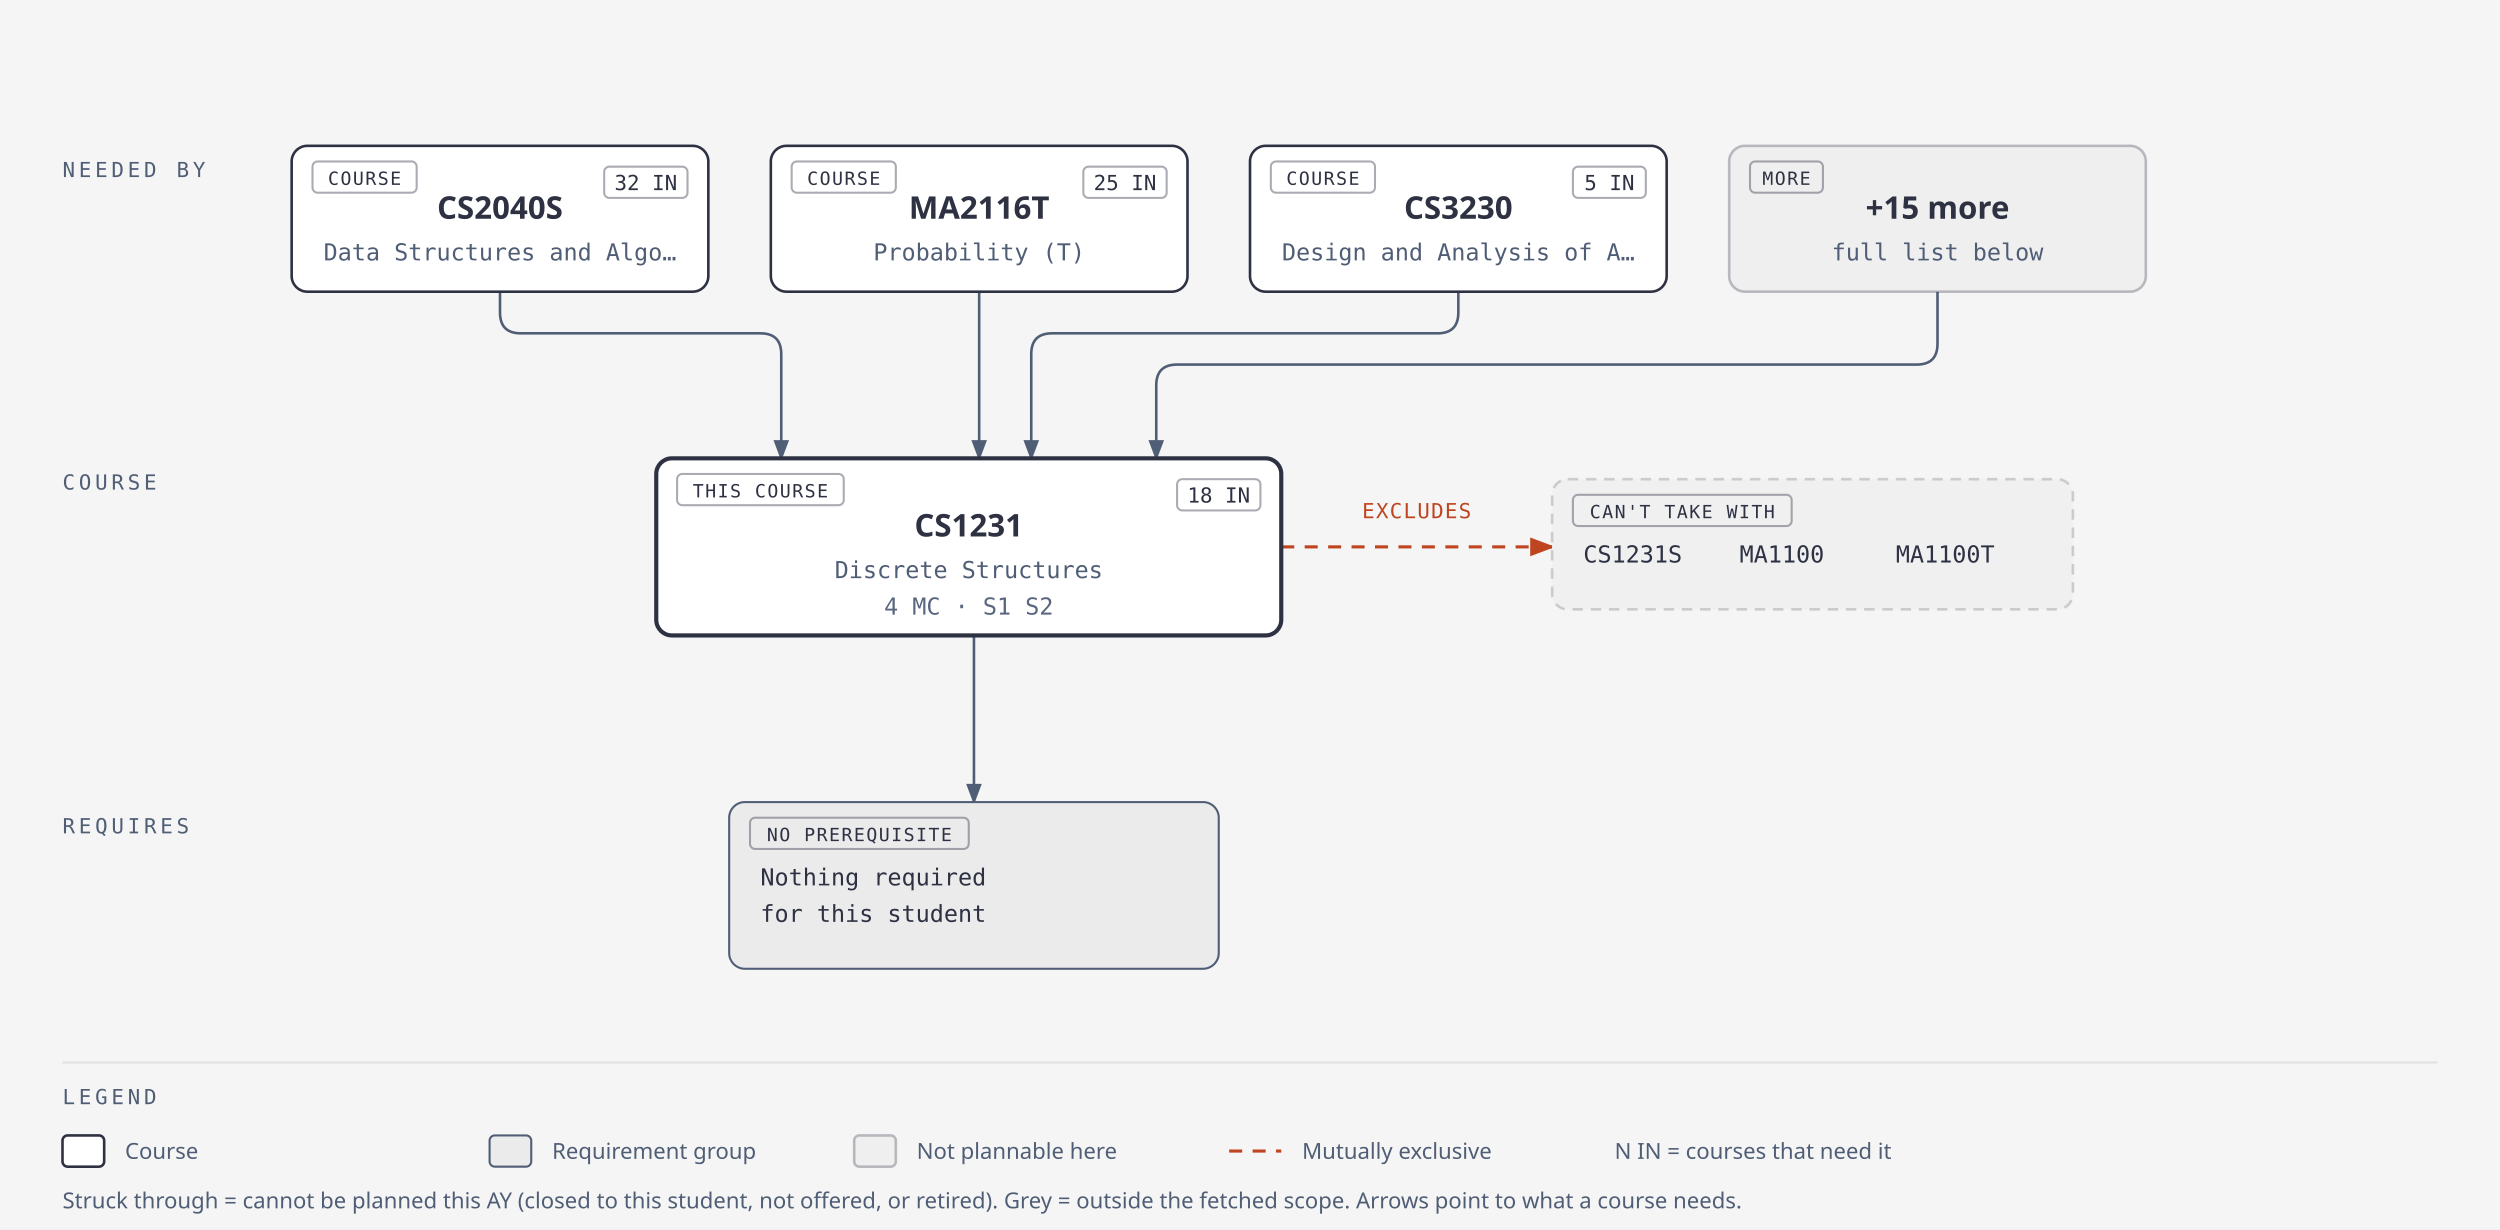
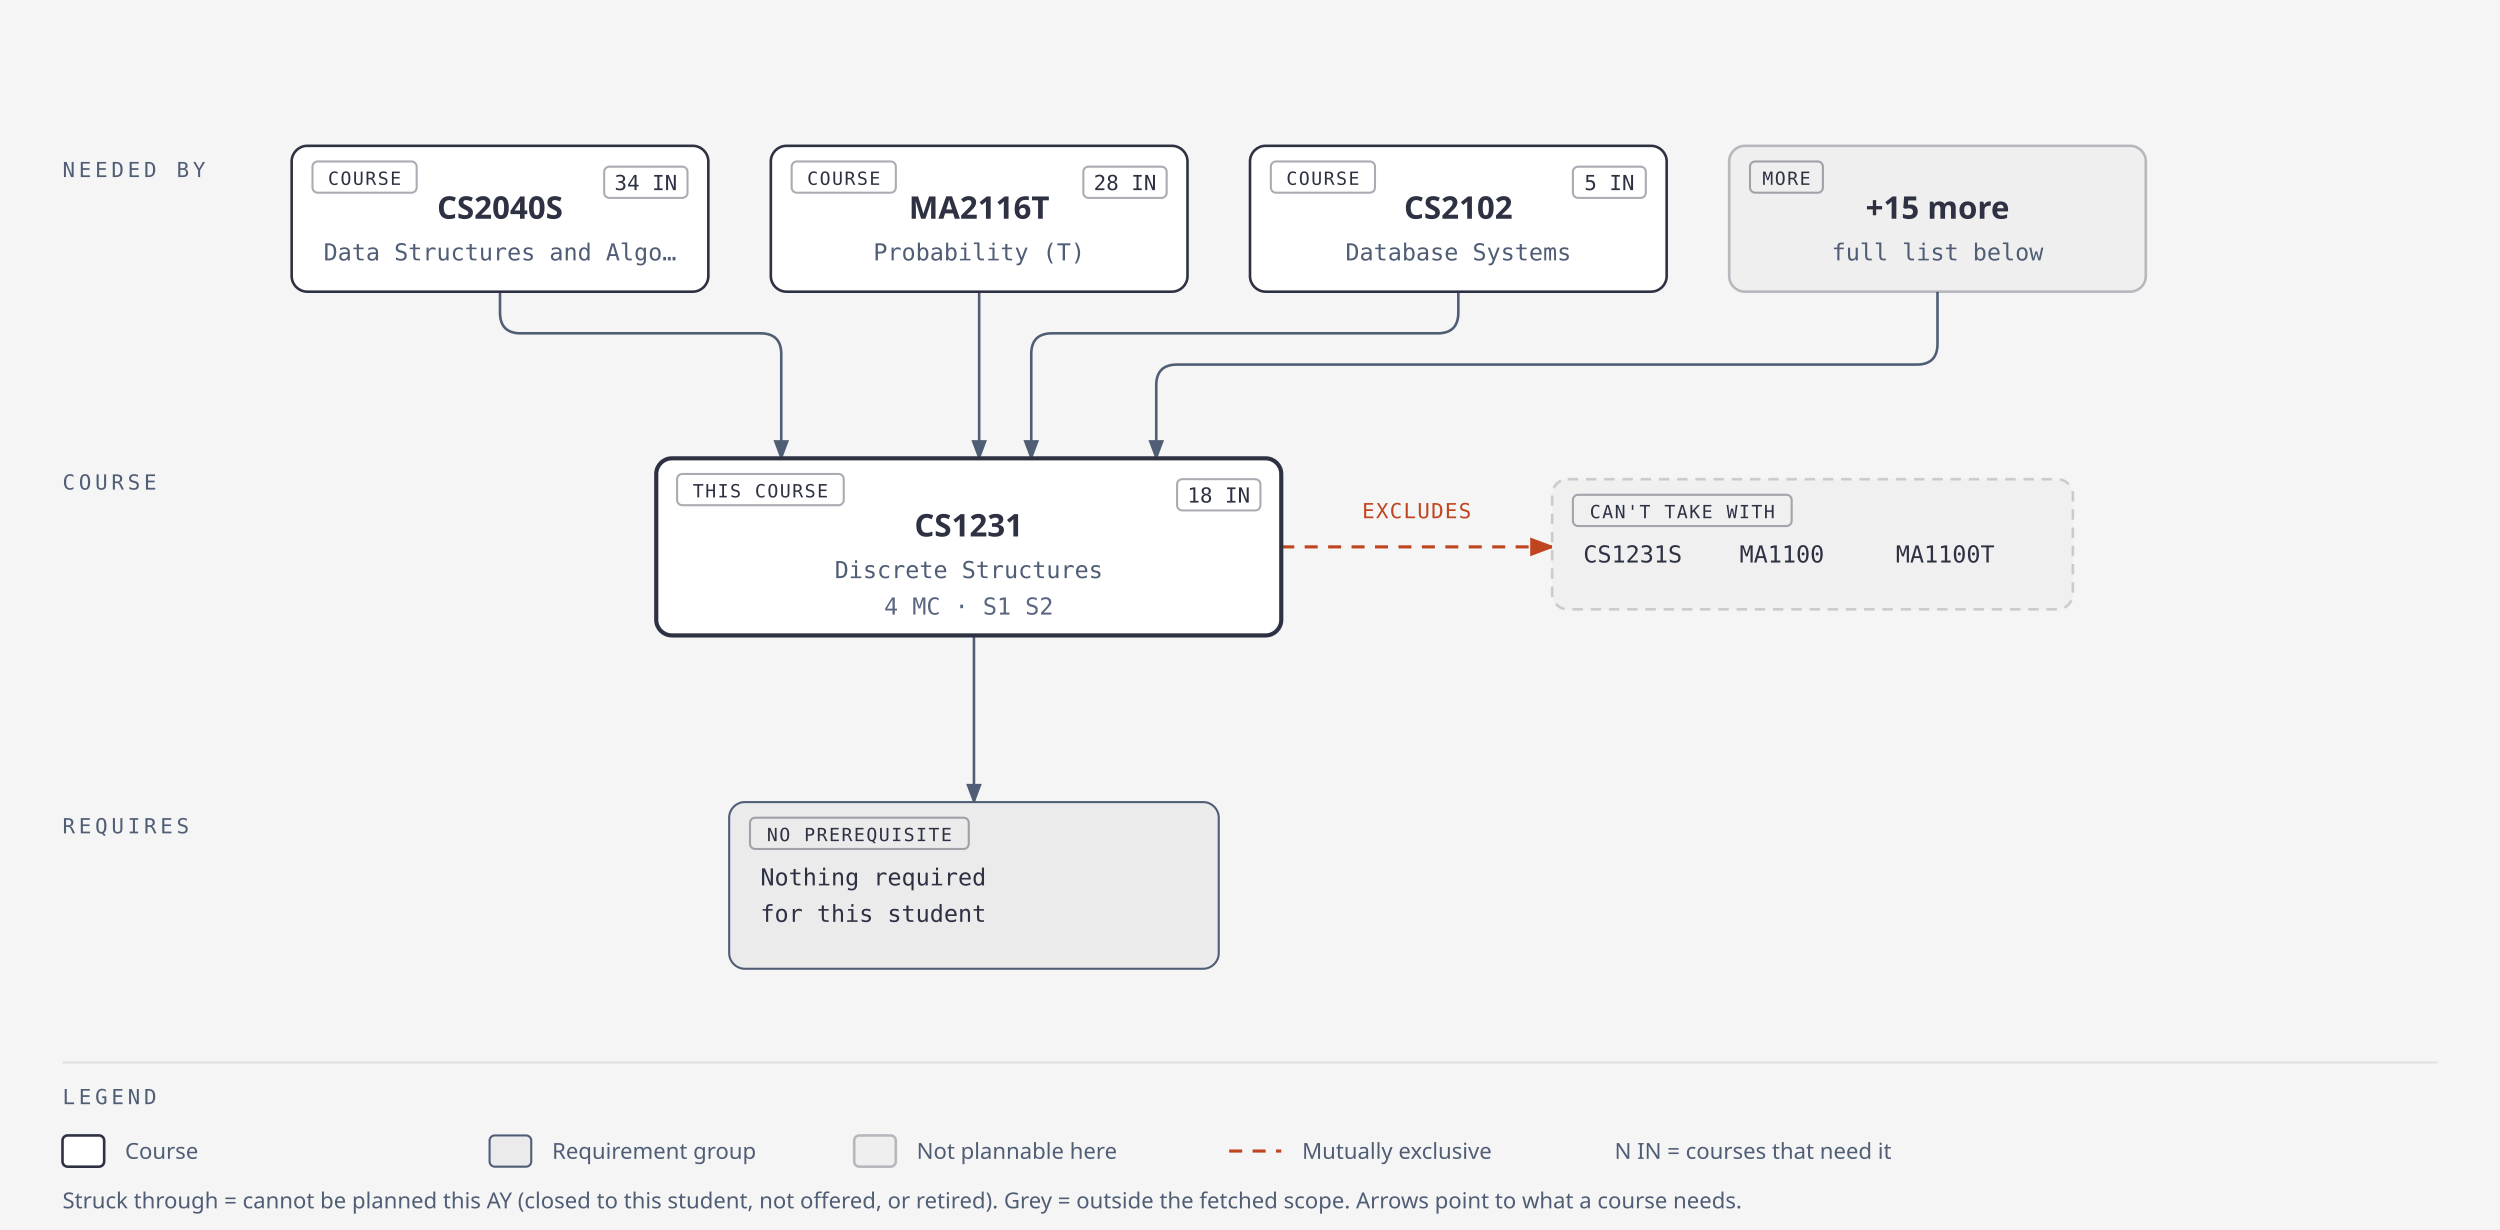
<svg xmlns="http://www.w3.org/2000/svg" width="960" height="472" viewBox="0 0 960 472" role="img" aria-labelledby="cs1231-title cs1231-desc">
  <defs>
    <marker id="arrow" markerWidth="8" markerHeight="6" refX="7" refY="3" orient="auto">
      <polygon points="0 0, 8 3, 0 6" fill="#4f5d75" />
    </marker>
    <marker id="arrow-accent" markerWidth="8" markerHeight="6" refX="7" refY="3" orient="auto">
      <polygon points="0 0, 8 3, 0 6" fill="#bf4520" />
    </marker>
  </defs>
  <rect width="100%" height="100%" fill="#f5f5f5" />
  <text x="24" y="68" fill="#4f5d75" font-size="8" font-family="'Geist Mono', ui-monospace, monospace" letter-spacing="0.18em">NEEDED BY</text>
  <text x="24" y="188" fill="#4f5d75" font-size="8" font-family="'Geist Mono', ui-monospace, monospace" letter-spacing="0.18em">COURSE</text>
  <text x="24" y="320" fill="#4f5d75" font-size="8" font-family="'Geist Mono', ui-monospace, monospace" letter-spacing="0.18em">REQUIRES</text>
  <path d="M 192,112 V 120 Q 192,128 200,128 H 292 Q 300,128 300,136 V 176" fill="none" stroke="#4f5d75" stroke-width="1" marker-end="url(#arrow)" />
  <path d="M 376,112 V 176" fill="none" stroke="#4f5d75" stroke-width="1" marker-end="url(#arrow)" />
  <path d="M 560,112 V 120 Q 560,128 552,128 H 404 Q 396,128 396,136 V 176" fill="none" stroke="#4f5d75" stroke-width="1" marker-end="url(#arrow)" />
  <path d="M 744,112 V 132 Q 744,140 736,140 H 452 Q 444,140 444,148 V 176" fill="none" stroke="#4f5d75" stroke-width="1" marker-end="url(#arrow)" />
  <path d="M 374,244 V 308" fill="none" stroke="#4f5d75" stroke-width="1" marker-end="url(#arrow)" />
  <line x1="492" y1="210" x2="596" y2="210" stroke="#bf4520" stroke-width="1.2" stroke-dasharray="5,4" marker-end="url(#arrow-accent)" />
  <rect x="518" y="190" width="52" height="12" rx="2" fill="#f5f5f5" />
  <text x="544" y="199" fill="#bf4520" font-size="8" font-family="'Geist Mono', ui-monospace, monospace" text-anchor="middle" letter-spacing="0.06em">EXCLUDES</text>
  <rect x="112" y="56" width="160" height="56" rx="6" fill="#f5f5f5" />
  <rect x="112" y="56" width="160" height="56" rx="6" fill="#ffffff" stroke="#2d3142" stroke-width="1" />
  <rect x="120" y="62" width="40" height="12" rx="2" fill="transparent" stroke="rgba(45,49,66,0.40)" stroke-width="0.8" />
  <text x="140" y="71" fill="#2d3142" font-size="7" font-family="'Geist Mono', ui-monospace, monospace" text-anchor="middle" letter-spacing="0.08em">COURSE</text>
  <rect x="232" y="64" width="32" height="12" rx="2" fill="transparent" stroke="rgba(45,49,66,0.40)" stroke-width="0.8" />
-   <text x="248" y="73" fill="#2d3142" font-size="8" font-family="'Geist Mono', ui-monospace, monospace" text-anchor="middle">32 IN</text>
+   <text x="248" y="73" fill="#2d3142" font-size="8" font-family="'Geist Mono', ui-monospace, monospace" text-anchor="middle">34 IN</text>
  <text x="192" y="84" fill="#2d3142" font-size="12" font-weight="600" font-family="'Geist', system-ui, sans-serif" text-anchor="middle">CS2040S</text>
  <text x="192" y="100" fill="#4f5d75" font-size="9" font-family="'Geist Mono', ui-monospace, monospace" text-anchor="middle">Data Structures and Algo…</text>
  <rect x="296" y="56" width="160" height="56" rx="6" fill="#f5f5f5" />
  <rect x="296" y="56" width="160" height="56" rx="6" fill="#ffffff" stroke="#2d3142" stroke-width="1" />
  <rect x="304" y="62" width="40" height="12" rx="2" fill="transparent" stroke="rgba(45,49,66,0.40)" stroke-width="0.8" />
  <text x="324" y="71" fill="#2d3142" font-size="7" font-family="'Geist Mono', ui-monospace, monospace" text-anchor="middle" letter-spacing="0.08em">COURSE</text>
  <rect x="416" y="64" width="32" height="12" rx="2" fill="transparent" stroke="rgba(45,49,66,0.40)" stroke-width="0.8" />
-   <text x="432" y="73" fill="#2d3142" font-size="8" font-family="'Geist Mono', ui-monospace, monospace" text-anchor="middle">25 IN</text>
+   <text x="432" y="73" fill="#2d3142" font-size="8" font-family="'Geist Mono', ui-monospace, monospace" text-anchor="middle">28 IN</text>
  <text x="376" y="84" fill="#2d3142" font-size="12" font-weight="600" font-family="'Geist', system-ui, sans-serif" text-anchor="middle">MA2116T</text>
  <text x="376" y="100" fill="#4f5d75" font-size="9" font-family="'Geist Mono', ui-monospace, monospace" text-anchor="middle">Probability (T)</text>
  <rect x="480" y="56" width="160" height="56" rx="6" fill="#f5f5f5" />
  <rect x="480" y="56" width="160" height="56" rx="6" fill="#ffffff" stroke="#2d3142" stroke-width="1" />
  <rect x="488" y="62" width="40" height="12" rx="2" fill="transparent" stroke="rgba(45,49,66,0.40)" stroke-width="0.8" />
  <text x="508" y="71" fill="#2d3142" font-size="7" font-family="'Geist Mono', ui-monospace, monospace" text-anchor="middle" letter-spacing="0.08em">COURSE</text>
  <rect x="604" y="64" width="28" height="12" rx="2" fill="transparent" stroke="rgba(45,49,66,0.40)" stroke-width="0.8" />
  <text x="618" y="73" fill="#2d3142" font-size="8" font-family="'Geist Mono', ui-monospace, monospace" text-anchor="middle">5 IN</text>
-   <text x="560" y="84" fill="#2d3142" font-size="12" font-weight="600" font-family="'Geist', system-ui, sans-serif" text-anchor="middle">CS3230</text>
-   <text x="560" y="100" fill="#4f5d75" font-size="9" font-family="'Geist Mono', ui-monospace, monospace" text-anchor="middle">Design and Analysis of A…</text>
+   <text x="560" y="84" fill="#2d3142" font-size="12" font-weight="600" font-family="'Geist', system-ui, sans-serif" text-anchor="middle">CS2102</text>
+   <text x="560" y="100" fill="#4f5d75" font-size="9" font-family="'Geist Mono', ui-monospace, monospace" text-anchor="middle">Database Systems</text>
  <rect x="664" y="56" width="160" height="56" rx="6" fill="#f5f5f5" />
  <rect x="664" y="56" width="160" height="56" rx="6" fill="rgba(45,49,66,0.03)" stroke="rgba(45,49,66,0.30)" stroke-width="1" />
  <rect x="672" y="62" width="28" height="12" rx="2" fill="transparent" stroke="rgba(45,49,66,0.40)" stroke-width="0.8" />
  <text x="686" y="71" fill="#2d3142" font-size="7" font-family="'Geist Mono', ui-monospace, monospace" text-anchor="middle" letter-spacing="0.08em">MORE</text>
  <text x="744" y="84" fill="#2d3142" font-size="12" font-weight="600" font-family="'Geist', system-ui, sans-serif" text-anchor="middle">+15 more</text>
  <text x="744" y="100" fill="#4f5d75" font-size="9" font-family="'Geist Mono', ui-monospace, monospace" text-anchor="middle">full list below</text>
  <rect x="252" y="176" width="240" height="68" rx="6" fill="#f5f5f5" />
  <rect x="252" y="176" width="240" height="68" rx="6" fill="#ffffff" stroke="#2d3142" stroke-width="1.6" />
  <rect x="260" y="182" width="64" height="12" rx="2" fill="transparent" stroke="rgba(45,49,66,0.40)" stroke-width="0.8" />
  <text x="292" y="191" fill="#2d3142" font-size="7" font-family="'Geist Mono', ui-monospace, monospace" text-anchor="middle" letter-spacing="0.08em">THIS COURSE</text>
  <rect x="452" y="184" width="32" height="12" rx="2" fill="transparent" stroke="rgba(45,49,66,0.40)" stroke-width="0.8" />
  <text x="468" y="193" fill="#2d3142" font-size="8" font-family="'Geist Mono', ui-monospace, monospace" text-anchor="middle">18 IN</text>
  <text x="372" y="206" fill="#2d3142" font-size="12" font-weight="600" font-family="'Geist', system-ui, sans-serif" text-anchor="middle">CS1231</text>
  <text x="372" y="222" fill="#4f5d75" font-size="9" font-family="'Geist Mono', ui-monospace, monospace" text-anchor="middle">Discrete Structures</text>
  <text x="372" y="236" fill="#5a6580" font-size="9" font-family="'Geist Mono', ui-monospace, monospace" text-anchor="middle">4 MC · S1 S2</text>
  <rect x="596" y="184" width="200" height="50" rx="6" fill="#f5f5f5" />
  <rect x="596" y="184" width="200" height="50" rx="6" fill="rgba(45,49,66,0.02)" stroke="rgba(45,49,66,0.20)" stroke-width="1" stroke-dasharray="4,3" />
  <rect x="604" y="190" width="84" height="12" rx="2" fill="transparent" stroke="rgba(45,49,66,0.40)" stroke-width="0.8" />
  <text x="646" y="199" fill="#2d3142" font-size="7" font-family="'Geist Mono', ui-monospace, monospace" text-anchor="middle" letter-spacing="0.08em">CAN'T TAKE WITH</text>
  <text x="608" y="216" fill="#2d3142" font-size="9" font-family="'Geist Mono', ui-monospace, monospace">CS1231S</text>
  <text x="668" y="216" fill="#2d3142" font-size="9" font-family="'Geist Mono', ui-monospace, monospace">MA1100</text>
  <text x="728" y="216" fill="#2d3142" font-size="9" font-family="'Geist Mono', ui-monospace, monospace">MA1100T</text>
  <rect x="280" y="308" width="188" height="64" rx="6" fill="#f5f5f5" />
  <rect x="280" y="308" width="188" height="64" rx="6" fill="rgba(45,49,66,0.05)" stroke="#4f5d75" stroke-width="0.8" />
  <rect x="288" y="314" width="84" height="12" rx="2" fill="transparent" stroke="rgba(45,49,66,0.40)" stroke-width="0.8" />
  <text x="330" y="323" fill="#2d3142" font-size="7" font-family="'Geist Mono', ui-monospace, monospace" text-anchor="middle" letter-spacing="0.08em">NO PREREQUISITE</text>
  <text x="292" y="340" fill="#2d3142" font-size="9" font-family="'Geist Mono', ui-monospace, monospace">Nothing required</text>
  <text x="292" y="354" fill="#2d3142" font-size="9" font-family="'Geist Mono', ui-monospace, monospace">for this student</text>
  <line x1="24" y1="408" x2="936" y2="408" stroke="rgba(45,49,66,0.10)" stroke-width="0.8" />
  <text x="24" y="424" fill="#4f5d75" font-size="8" font-family="'Geist Mono', ui-monospace, monospace" letter-spacing="0.18em">LEGEND</text>
  <rect x="24" y="436" width="16" height="12" rx="2" fill="#ffffff" stroke="#2d3142" stroke-width="1" />
  <text x="48" y="445" fill="#4f5d75" font-size="8.5" font-family="'Geist', system-ui, sans-serif">Course</text>
  <rect x="188" y="436" width="16" height="12" rx="2" fill="rgba(45,49,66,0.05)" stroke="#4f5d75" stroke-width="0.8" />
  <text x="212" y="445" fill="#4f5d75" font-size="8.5" font-family="'Geist', system-ui, sans-serif">Requirement group</text>
  <rect x="328" y="436" width="16" height="12" rx="2" fill="rgba(45,49,66,0.03)" stroke="rgba(45,49,66,0.30)" stroke-width="1" />
  <text x="352" y="445" fill="#4f5d75" font-size="8.5" font-family="'Geist', system-ui, sans-serif">Not plannable here</text>
  <line x1="472" y1="442" x2="492" y2="442" stroke="#bf4520" stroke-width="1.2" stroke-dasharray="5,4" />
  <text x="500" y="445" fill="#4f5d75" font-size="8.5" font-family="'Geist', system-ui, sans-serif">Mutually exclusive</text>
  <text x="620" y="445" fill="#4f5d75" font-size="8.5" font-family="'Geist', system-ui, sans-serif">N IN = courses that need it</text>
  <text x="24" y="464" fill="#4f5d75" font-size="8.5" font-family="'Geist', system-ui, sans-serif">Struck through = cannot be planned this AY (closed to this student, not offered, or retired). Grey = outside the fetched scope. Arrows point to what a course needs.</text>
</svg>
